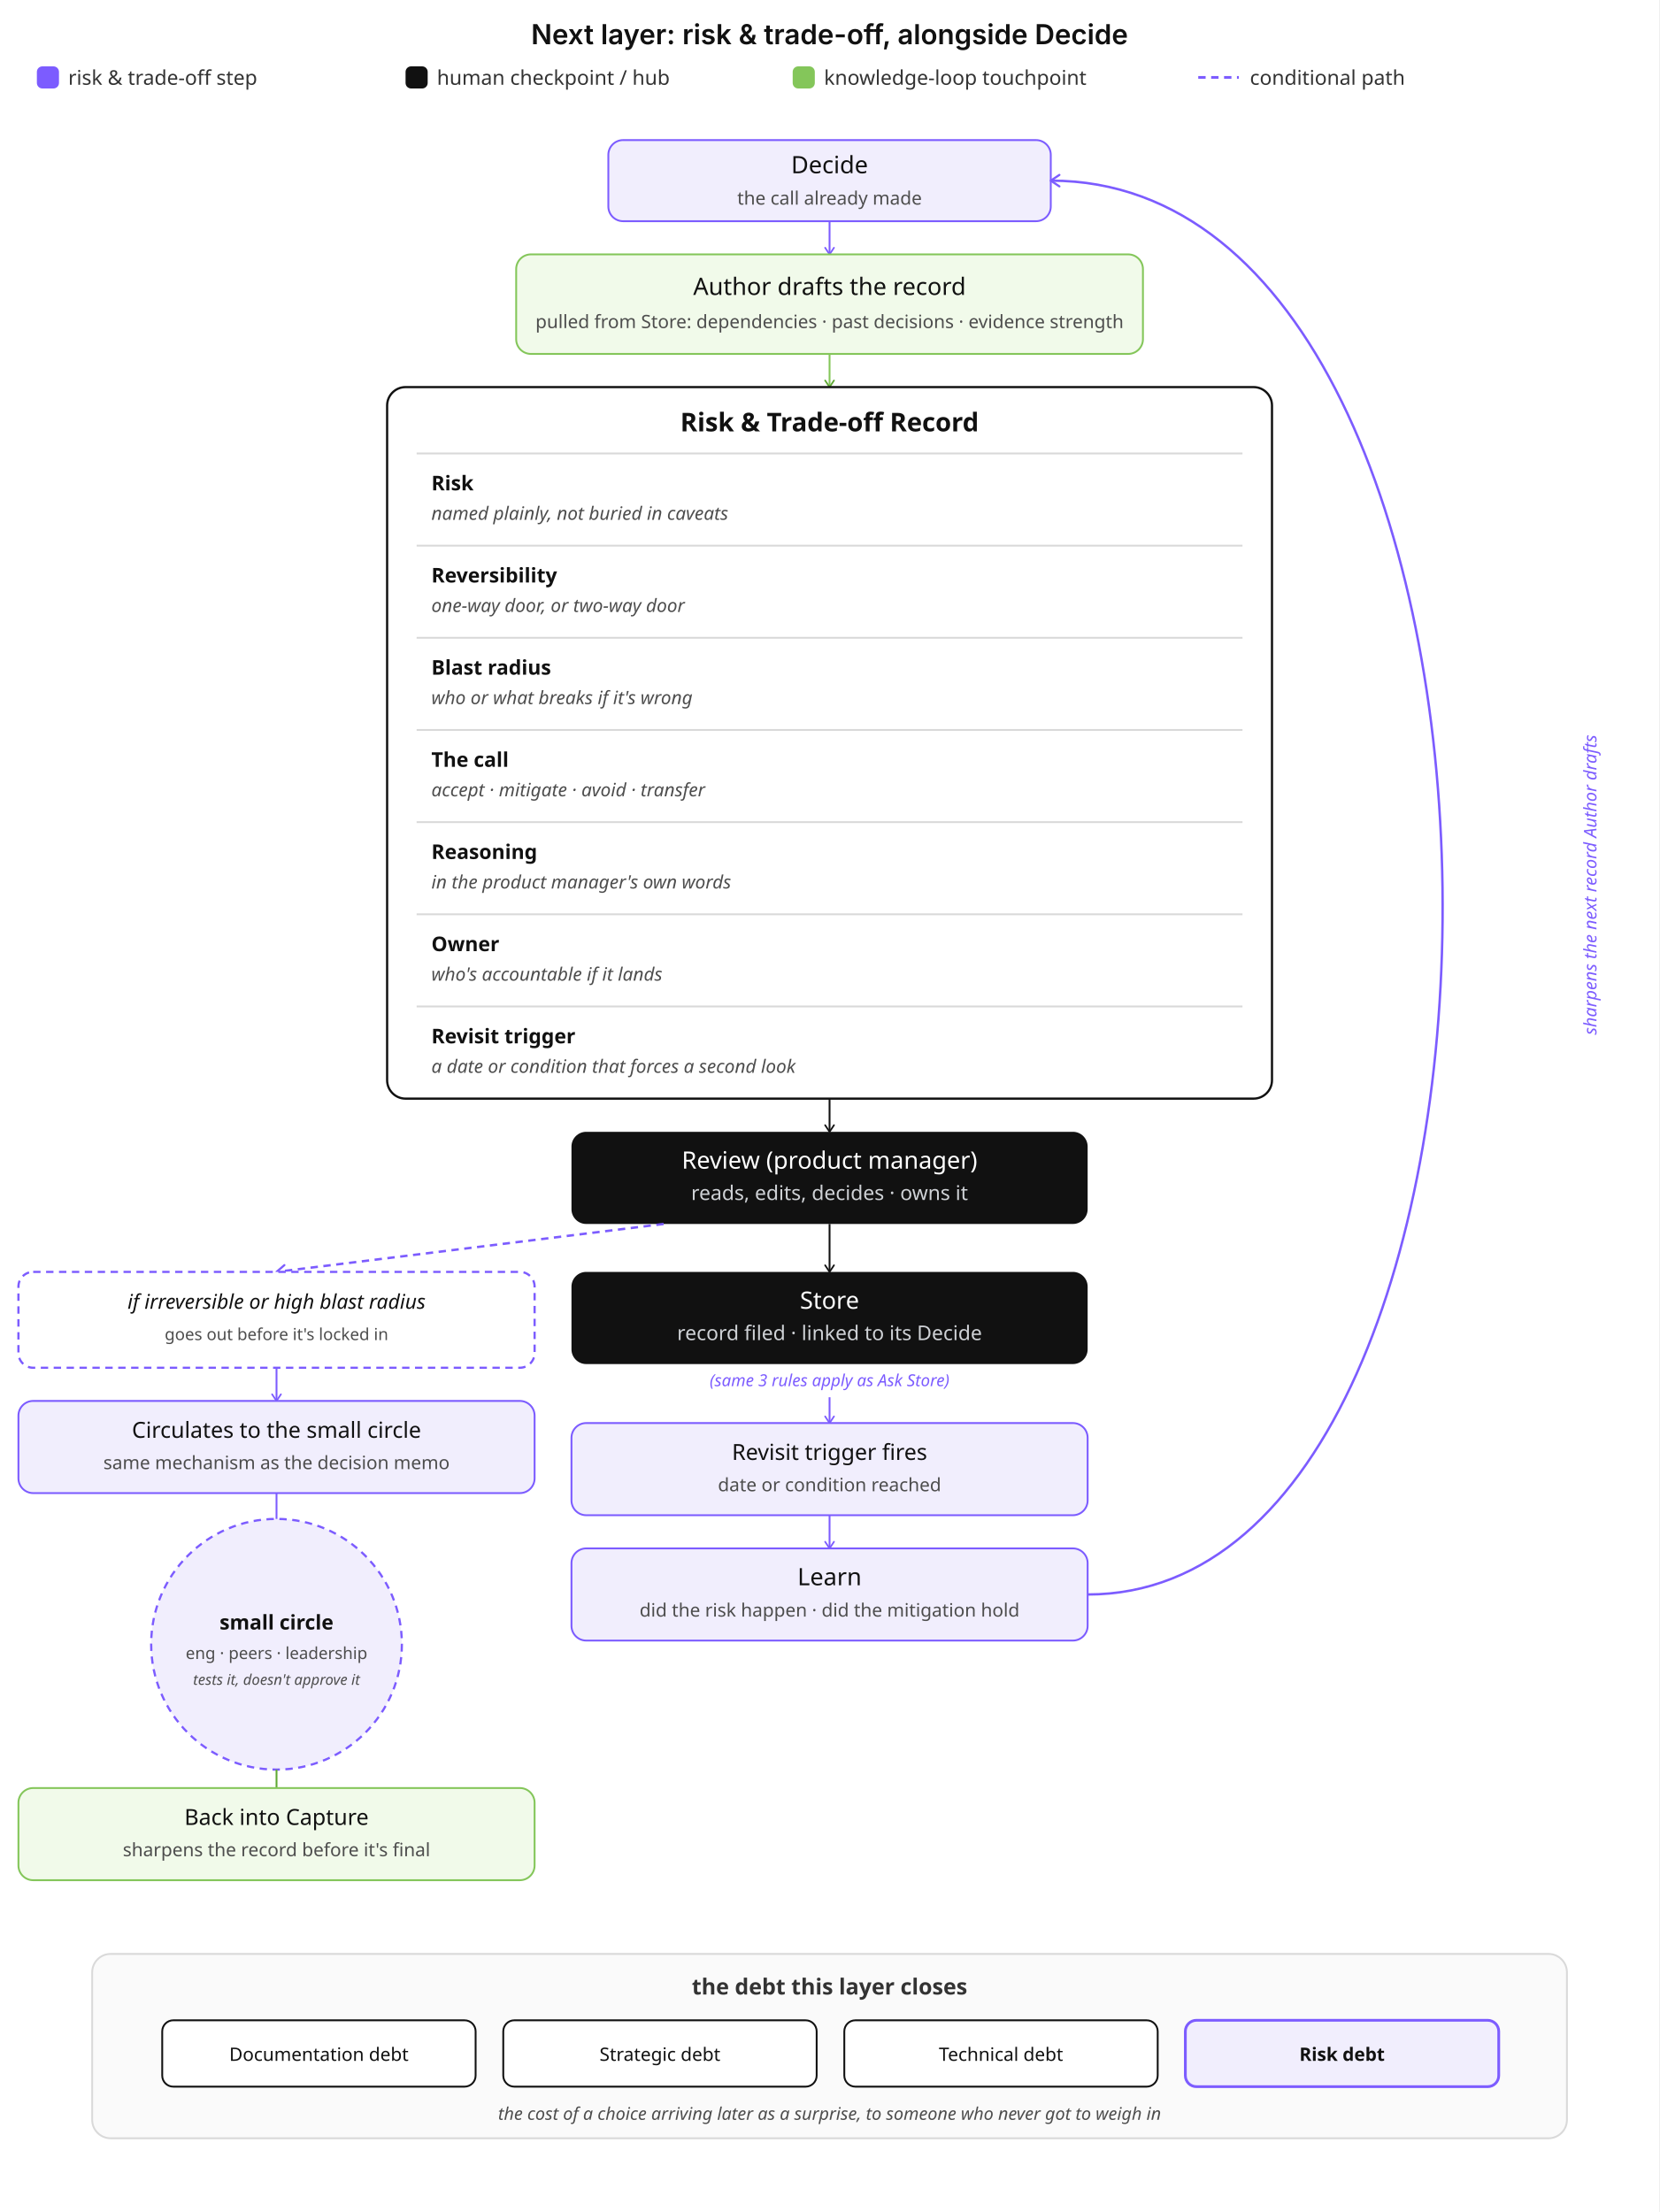
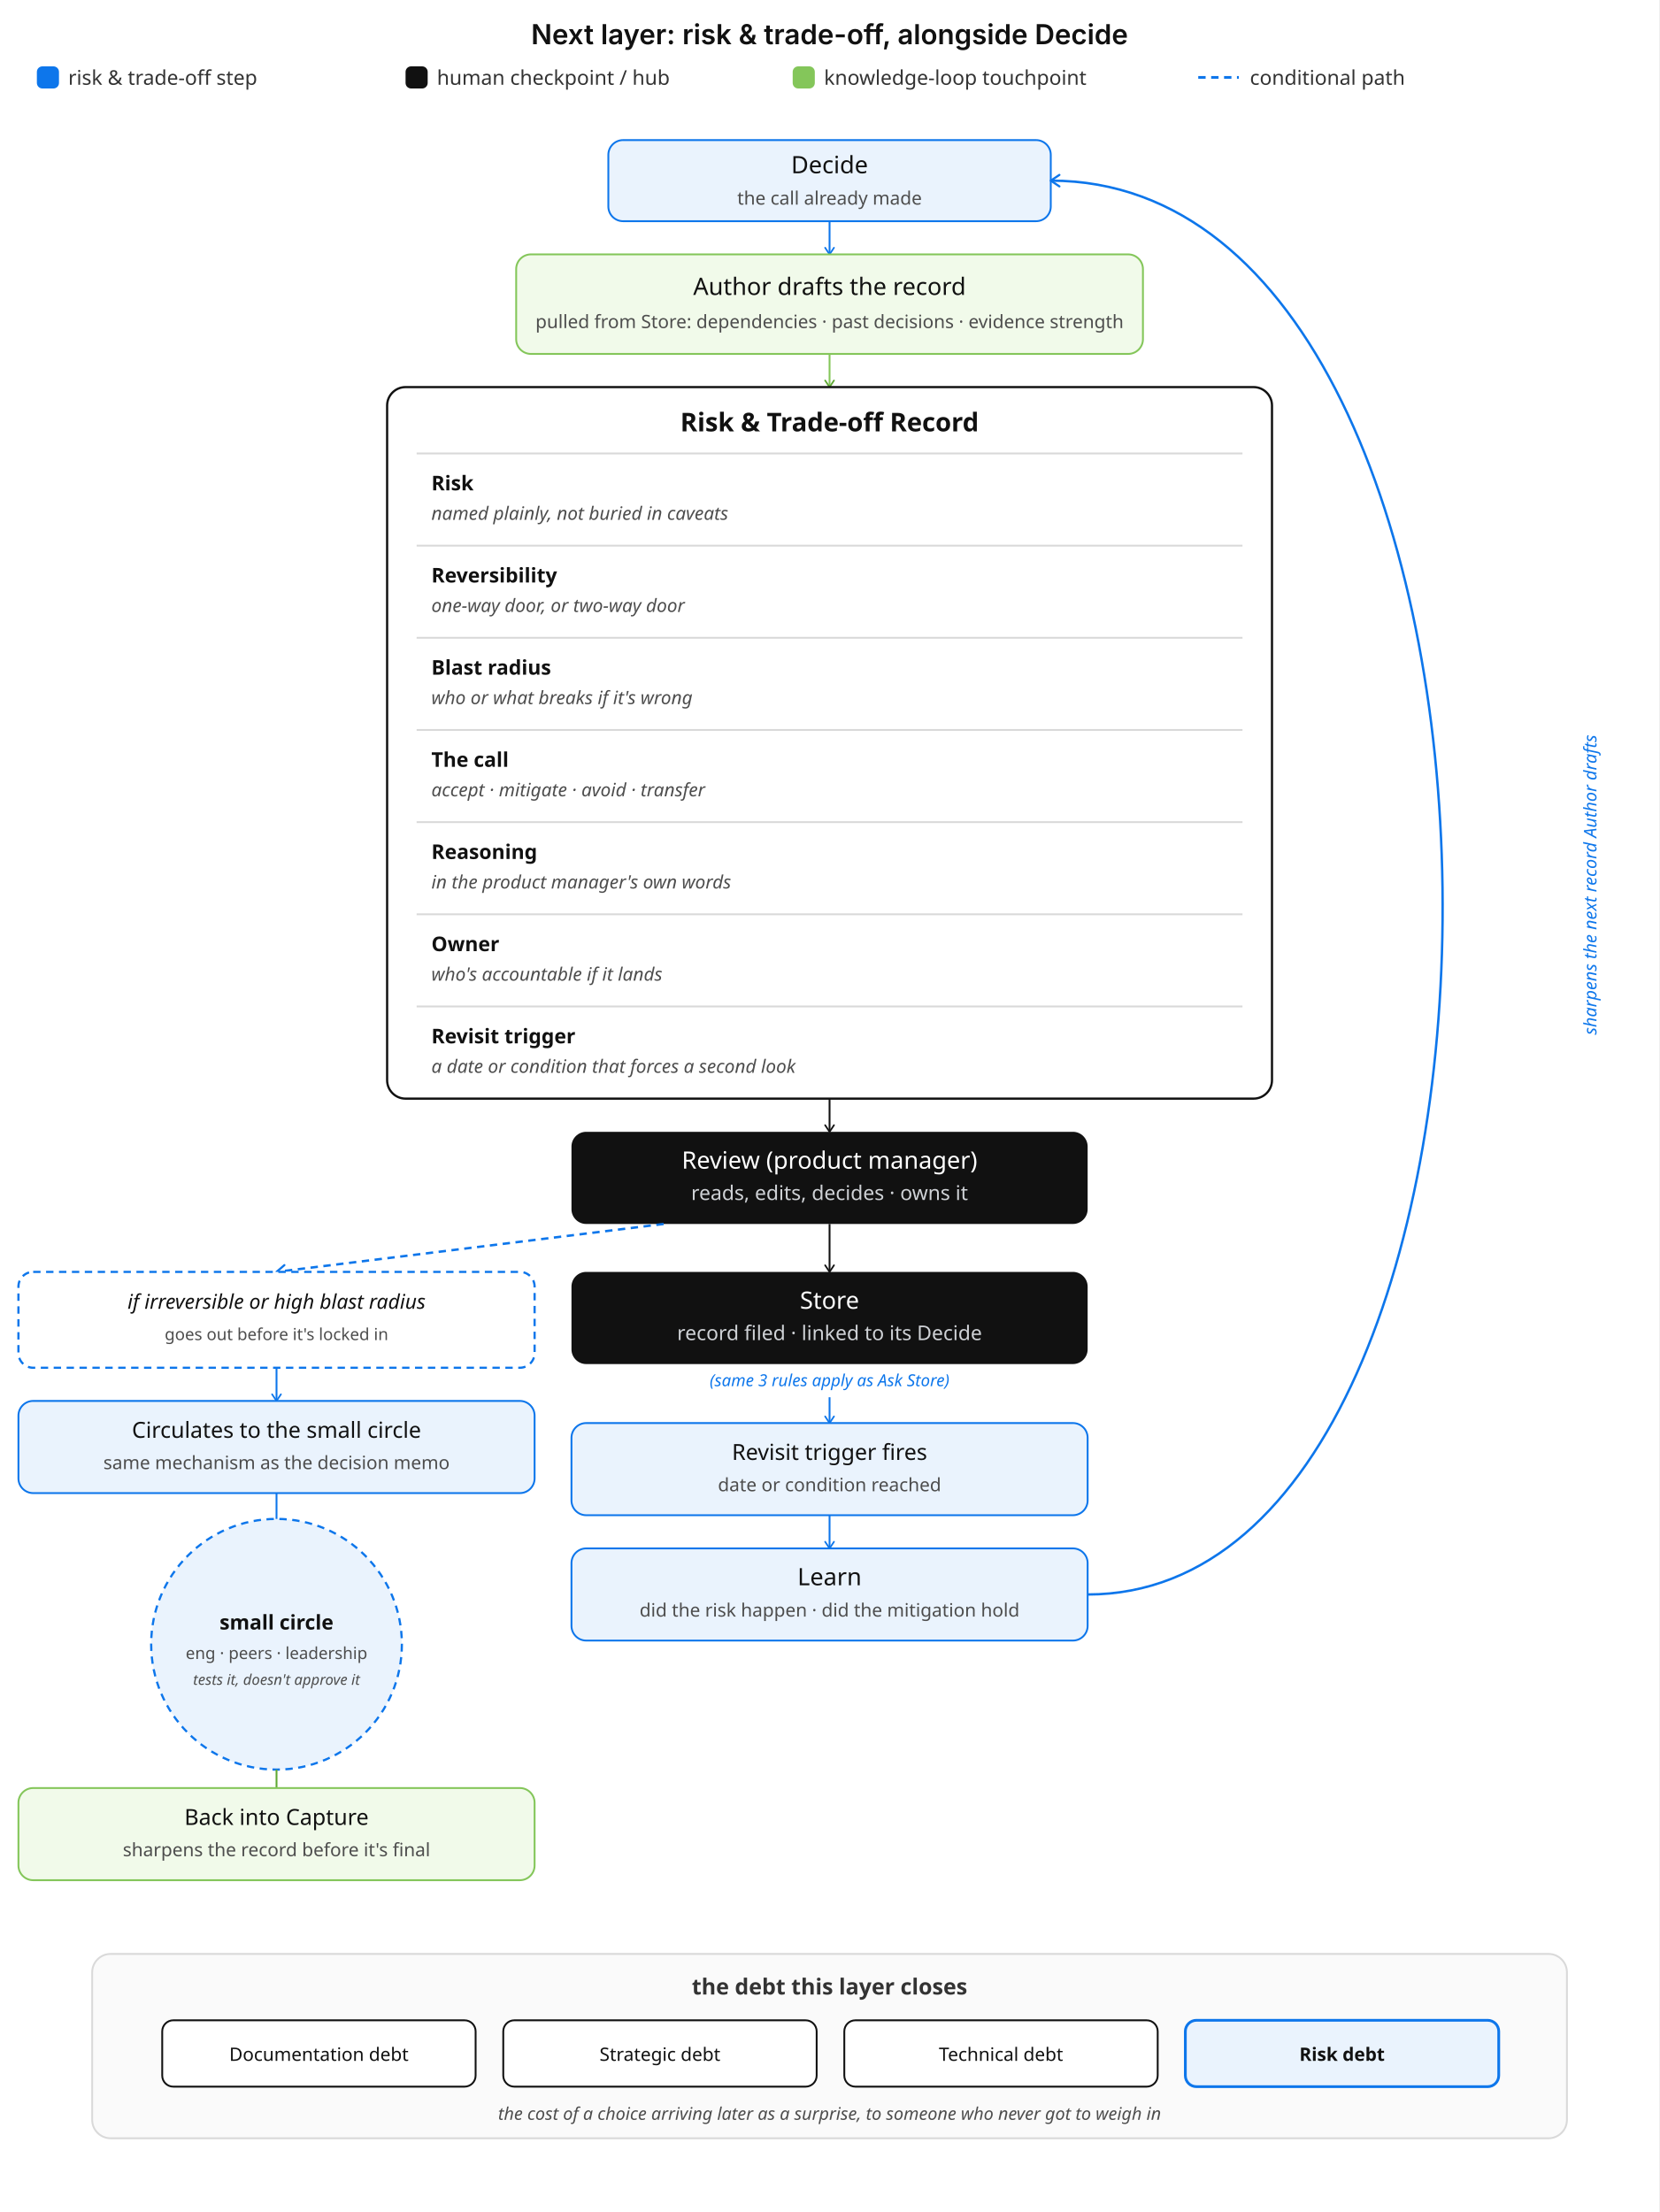
<svg xmlns="http://www.w3.org/2000/svg" width="100%" viewBox="0 0 900 1200" role="img">
  <rect x="0" y="0" width="900" height="1200" fill="#FFFFFF" />
  <text x="450" y="24" text-anchor="middle" style="font-family:'Anthropic Sans', -apple-system, BlinkMacSystemFont, 'Segoe UI', sans-serif;font-size:15px;font-weight:600;fill:#111111">Next layer: risk &amp; trade-off, alongside Decide</text>
-   <rect x="20" y="36" width="12" height="12" rx="3" fill="#7c5cff" />
+   <rect x="20" y="36" width="12" height="12" rx="3" fill="#0d76eb" />
  <text x="37" y="46" style="font-family:'Anthropic Sans', sans-serif;font-size:11px;fill:#333333">risk &amp; trade-off step</text>
  <rect x="220" y="36" width="12" height="12" rx="3" fill="#111111" />
  <text x="237" y="46" style="font-family:'Anthropic Sans', sans-serif;font-size:11px;fill:#333333">human checkpoint / hub</text>
  <rect x="430" y="36" width="12" height="12" rx="3" fill="#84c65a" />
  <text x="447" y="46" style="font-family:'Anthropic Sans', sans-serif;font-size:11px;fill:#333333">knowledge-loop touchpoint</text>
-   <line x1="650" y1="42" x2="672" y2="42" stroke="#7c5cff" stroke-width="1.5" stroke-dasharray="4 3" />
+   <line x1="650" y1="42" x2="672" y2="42" stroke="#0d76eb" stroke-width="1.5" stroke-dasharray="4 3" />
  <text x="678" y="46" style="font-family:'Anthropic Sans', sans-serif;font-size:11px;fill:#333333">conditional path</text>
  <defs>
    <marker id="arrowPurple" viewBox="0 0 10 10" refX="8" refY="5" markerWidth="6" markerHeight="6" orient="auto-start-reverse">
-       <path d="M2 1L8 5L2 9" fill="none" stroke="#7c5cff" stroke-width="1.5" stroke-linecap="round" stroke-linejoin="round" />
+       <path d="M2 1L8 5L2 9" fill="none" stroke="#0d76eb" stroke-width="1.5" stroke-linecap="round" stroke-linejoin="round" />
    </marker>
    <marker id="arrowBlack" viewBox="0 0 10 10" refX="8" refY="5" markerWidth="6" markerHeight="6" orient="auto-start-reverse">
      <path d="M2 1L8 5L2 9" fill="none" stroke="#111111" stroke-width="1.5" stroke-linecap="round" stroke-linejoin="round" />
    </marker>
    <marker id="arrowGreen" viewBox="0 0 10 10" refX="8" refY="5" markerWidth="6" markerHeight="6" orient="auto-start-reverse">
      <path d="M2 1L8 5L2 9" fill="none" stroke="#5fa834" stroke-width="1.5" stroke-linecap="round" stroke-linejoin="round" />
    </marker>
  </defs>
-   <rect x="330" y="76" width="240" height="44" rx="8" fill="#F1EEFD" stroke="#7c5cff" stroke-width="1" />
+   <rect x="330" y="76" width="240" height="44" rx="8" fill="#EAF3FD" stroke="#0d76eb" stroke-width="1" />
  <text x="450" y="94" text-anchor="middle" style="font-family:'Anthropic Sans', sans-serif;font-size:13px;font-weight:500;fill:#111111">Decide</text>
  <text x="450" y="111" text-anchor="middle" style="font-family:'Anthropic Sans', sans-serif;font-size:10px;fill:#4d4d4d">the call already made</text>
-   <line x1="450" y1="120" x2="450" y2="138" stroke="#7c5cff" stroke-width="1" marker-end="url(#arrowPurple)" />
+   <line x1="450" y1="120" x2="450" y2="138" stroke="#0d76eb" stroke-width="1" marker-end="url(#arrowPurple)" />
  <rect x="280" y="138" width="340" height="54" rx="8" fill="#F1FAEA" stroke="#84c65a" stroke-width="1" />
  <text x="450" y="160" text-anchor="middle" style="font-family:'Anthropic Sans', sans-serif;font-size:13px;font-weight:500;fill:#111111">Author drafts the record</text>
  <text x="450" y="178" text-anchor="middle" style="font-family:'Anthropic Sans', sans-serif;font-size:10px;fill:#4d4d4d">pulled from Store: dependencies · past decisions · evidence strength</text>
  <line x1="450" y1="192" x2="450" y2="210" stroke="#84c65a" stroke-width="1" marker-end="url(#arrowGreen)" />
  <rect x="210" y="210" width="480" height="386" rx="10" fill="#FFFFFF" stroke="#111111" stroke-width="1.2" />
  <text x="450" y="234" text-anchor="middle" style="font-family:'Anthropic Sans', sans-serif;font-size:14px;font-weight:600;fill:#111111">Risk &amp; Trade-off Record</text>
  <line x1="226" y1="246" x2="674" y2="246" stroke="#D9D9D9" stroke-width="1" />
  <g style="font-family:'Anthropic Sans', sans-serif">
    <text x="234" y="266" style="font-size:11px;font-weight:700;fill:#111111">Risk</text>
    <text x="234" y="282" style="font-size:10px;font-style:italic;fill:#4d4d4d">named plainly, not buried in caveats</text>
    <line x1="226" y1="296" x2="674" y2="296" stroke="#D9D9D9" stroke-width="1" />
    <text x="234" y="316" style="font-size:11px;font-weight:700;fill:#111111">Reversibility</text>
    <text x="234" y="332" style="font-size:10px;font-style:italic;fill:#4d4d4d">one-way door, or two-way door</text>
    <line x1="226" y1="346" x2="674" y2="346" stroke="#D9D9D9" stroke-width="1" />
    <text x="234" y="366" style="font-size:11px;font-weight:700;fill:#111111">Blast radius</text>
    <text x="234" y="382" style="font-size:10px;font-style:italic;fill:#4d4d4d">who or what breaks if it's wrong</text>
    <line x1="226" y1="396" x2="674" y2="396" stroke="#D9D9D9" stroke-width="1" />
    <text x="234" y="416" style="font-size:11px;font-weight:700;fill:#111111">The call</text>
    <text x="234" y="432" style="font-size:10px;font-style:italic;fill:#4d4d4d">accept · mitigate · avoid · transfer</text>
    <line x1="226" y1="446" x2="674" y2="446" stroke="#D9D9D9" stroke-width="1" />
    <text x="234" y="466" style="font-size:11px;font-weight:700;fill:#111111">Reasoning</text>
    <text x="234" y="482" style="font-size:10px;font-style:italic;fill:#4d4d4d">in the product manager's own words</text>
    <line x1="226" y1="496" x2="674" y2="496" stroke="#D9D9D9" stroke-width="1" />
    <text x="234" y="516" style="font-size:11px;font-weight:700;fill:#111111">Owner</text>
    <text x="234" y="532" style="font-size:10px;font-style:italic;fill:#4d4d4d">who's accountable if it lands</text>
    <line x1="226" y1="546" x2="674" y2="546" stroke="#D9D9D9" stroke-width="1" />
    <text x="234" y="566" style="font-size:11px;font-weight:700;fill:#111111">Revisit trigger</text>
    <text x="234" y="582" style="font-size:10px;font-style:italic;fill:#4d4d4d">a date or condition that forces a second look</text>
  </g>
  <line x1="450" y1="596" x2="450" y2="614" stroke="#111111" stroke-width="1" marker-end="url(#arrowBlack)" />
  <rect x="310" y="614" width="280" height="50" rx="8" fill="#111111" />
  <text x="450" y="634" text-anchor="middle" style="font-family:'Anthropic Sans', sans-serif;font-size:13px;font-weight:500;fill:#FFFFFF">Review (product manager)</text>
  <text x="450" y="651" text-anchor="middle" style="font-family:'Anthropic Sans', sans-serif;font-size:11px;fill:#cfd2d6">reads, edits, decides · owns it</text>
  <line x1="450" y1="664" x2="450" y2="690" stroke="#111111" stroke-width="1" marker-end="url(#arrowBlack)" />
-   <line x1="360" y1="664" x2="150" y2="690" stroke="#7c5cff" stroke-width="1.3" stroke-dasharray="4 3" marker-end="url(#arrowPurple)" />
-   <rect x="10" y="690" width="280" height="52" rx="8" fill="#FFFFFF" stroke="#7c5cff" stroke-width="1.2" stroke-dasharray="4 3" />
+   <line x1="360" y1="664" x2="150" y2="690" stroke="#0d76eb" stroke-width="1.3" stroke-dasharray="4 3" marker-end="url(#arrowPurple)" />
+   <rect x="10" y="690" width="280" height="52" rx="8" fill="#FFFFFF" stroke="#0d76eb" stroke-width="1.2" stroke-dasharray="4 3" />
  <text x="150" y="710" text-anchor="middle" style="font-family:'Anthropic Sans', sans-serif;font-size:11px;font-style:italic;fill:#111111">if irreversible or high blast radius</text>
  <text x="150" y="727" text-anchor="middle" style="font-family:'Anthropic Sans', sans-serif;font-size:9px;fill:#4d4d4d">goes out before it's locked in</text>
-   <line x1="150" y1="742" x2="150" y2="760" stroke="#7c5cff" stroke-width="1" marker-end="url(#arrowPurple)" />
-   <rect x="10" y="760" width="280" height="50" rx="8" fill="#F1EEFD" stroke="#7c5cff" stroke-width="1" />
+   <line x1="150" y1="742" x2="150" y2="760" stroke="#0d76eb" stroke-width="1" marker-end="url(#arrowPurple)" />
+   <rect x="10" y="760" width="280" height="50" rx="8" fill="#EAF3FD" stroke="#0d76eb" stroke-width="1" />
  <text x="150" y="780" text-anchor="middle" style="font-family:'Anthropic Sans', sans-serif;font-size:12px;font-weight:500;fill:#111111">Circulates to the small circle</text>
  <text x="150" y="797" text-anchor="middle" style="font-family:'Anthropic Sans', sans-serif;font-size:10px;fill:#4d4d4d">same mechanism as the decision memo</text>
-   <line x1="150" y1="810" x2="150" y2="828" stroke="#7c5cff" stroke-width="1" marker-end="url(#arrowPurple)" />
-   <circle cx="150" cy="892" r="68" fill="#F1EEFD" stroke="#7c5cff" stroke-width="1.2" stroke-dasharray="4 3" />
+   <line x1="150" y1="810" x2="150" y2="828" stroke="#0d76eb" stroke-width="1" marker-end="url(#arrowPurple)" />
+   <circle cx="150" cy="892" r="68" fill="#EAF3FD" stroke="#0d76eb" stroke-width="1.2" stroke-dasharray="4 3" />
  <text x="150" y="884" text-anchor="middle" style="font-family:'Anthropic Sans', sans-serif;font-size:11px;font-weight:700;fill:#111111">small circle</text>
  <text x="150" y="900" text-anchor="middle" style="font-family:'Anthropic Sans', sans-serif;font-size:9px;fill:#4d4d4d">eng · peers · leadership</text>
  <text x="150" y="914" text-anchor="middle" style="font-family:'Anthropic Sans', sans-serif;font-size:8px;font-style:italic;fill:#4d4d4d">tests it, doesn't approve it</text>
  <line x1="150" y1="960" x2="150" y2="978" stroke="#5fa834" stroke-width="1" marker-end="url(#arrowGreen)" />
  <rect x="10" y="970" width="280" height="50" rx="8" fill="#F1FAEA" stroke="#84c65a" stroke-width="1" />
  <text x="150" y="990" text-anchor="middle" style="font-family:'Anthropic Sans', sans-serif;font-size:12px;font-weight:500;fill:#111111">Back into Capture</text>
  <text x="150" y="1007" text-anchor="middle" style="font-family:'Anthropic Sans', sans-serif;font-size:10px;fill:#4d4d4d">sharpens the record before it's final</text>
  <line x1="540" y1="664" x2="620" y2="664" stroke="none" />
  <rect x="310" y="690" width="280" height="50" rx="8" fill="#111111" />
  <text x="450" y="710" text-anchor="middle" style="font-family:'Anthropic Sans', sans-serif;font-size:13px;font-weight:500;fill:#FFFFFF">Store</text>
  <text x="450" y="727" text-anchor="middle" style="font-family:'Anthropic Sans', sans-serif;font-size:11px;fill:#cfd2d6">record filed · linked to its Decide</text>
-   <text x="450" y="752" text-anchor="middle" style="font-family:'Anthropic Sans', sans-serif;font-size:9px;font-style:italic;fill:#7c5cff">(same 3 rules apply as Ask Store)</text>
-   <line x1="450" y1="758" x2="450" y2="772" stroke="#7c5cff" stroke-width="1" marker-end="url(#arrowPurple)" />
-   <rect x="310" y="772" width="280" height="50" rx="8" fill="#F1EEFD" stroke="#7c5cff" stroke-width="1" />
+   <text x="450" y="752" text-anchor="middle" style="font-family:'Anthropic Sans', sans-serif;font-size:9px;font-style:italic;fill:#0d76eb">(same 3 rules apply as Ask Store)</text>
+   <line x1="450" y1="758" x2="450" y2="772" stroke="#0d76eb" stroke-width="1" marker-end="url(#arrowPurple)" />
+   <rect x="310" y="772" width="280" height="50" rx="8" fill="#EAF3FD" stroke="#0d76eb" stroke-width="1" />
  <text x="450" y="792" text-anchor="middle" style="font-family:'Anthropic Sans', sans-serif;font-size:12px;font-weight:500;fill:#111111">Revisit trigger fires</text>
  <text x="450" y="809" text-anchor="middle" style="font-family:'Anthropic Sans', sans-serif;font-size:10px;fill:#4d4d4d">date or condition reached</text>
-   <line x1="450" y1="822" x2="450" y2="840" stroke="#7c5cff" stroke-width="1" marker-end="url(#arrowPurple)" />
-   <rect x="310" y="840" width="280" height="50" rx="8" fill="#F1EEFD" stroke="#7c5cff" stroke-width="1" />
+   <line x1="450" y1="822" x2="450" y2="840" stroke="#0d76eb" stroke-width="1" marker-end="url(#arrowPurple)" />
+   <rect x="310" y="840" width="280" height="50" rx="8" fill="#EAF3FD" stroke="#0d76eb" stroke-width="1" />
  <text x="450" y="860" text-anchor="middle" style="font-family:'Anthropic Sans', sans-serif;font-size:13px;font-weight:500;fill:#111111">Learn</text>
  <text x="450" y="877" text-anchor="middle" style="font-family:'Anthropic Sans', sans-serif;font-size:10px;fill:#4d4d4d">did the risk happen · did the mitigation hold</text>
-   <path d="M590 865 C 850 865, 850 98, 570 98" fill="none" stroke="#7c5cff" stroke-width="1.3" marker-end="url(#arrowPurple)" />
-   <text x="866" y="480" text-anchor="middle" transform="rotate(-90 866 480)" style="font-family:'Anthropic Sans', sans-serif;font-size:9.5px;font-style:italic;fill:#7c5cff">sharpens the next record Author drafts</text>
+   <path d="M590 865 C 850 865, 850 98, 570 98" fill="none" stroke="#0d76eb" stroke-width="1.3" marker-end="url(#arrowPurple)" />
+   <text x="866" y="480" text-anchor="middle" transform="rotate(-90 866 480)" style="font-family:'Anthropic Sans', sans-serif;font-size:9.5px;font-style:italic;fill:#0d76eb">sharpens the next record Author drafts</text>
  <rect x="50" y="1060" width="800" height="100" rx="10" fill="#FAFAFA" stroke="#D9D9D9" stroke-width="1" />
  <text x="450" y="1082" text-anchor="middle" style="font-family:'Anthropic Sans', sans-serif;font-size:12px;font-weight:600;fill:#333333">the debt this layer closes</text>
  <rect x="88" y="1096" width="170" height="36" rx="6" fill="#FFFFFF" stroke="#111111" stroke-width="1" />
  <text x="173" y="1118" text-anchor="middle" style="font-family:'Anthropic Sans', sans-serif;font-size:10px;fill:#111111">Documentation debt</text>
  <rect x="273" y="1096" width="170" height="36" rx="6" fill="#FFFFFF" stroke="#111111" stroke-width="1" />
  <text x="358" y="1118" text-anchor="middle" style="font-family:'Anthropic Sans', sans-serif;font-size:10px;fill:#111111">Strategic debt</text>
  <rect x="458" y="1096" width="170" height="36" rx="6" fill="#FFFFFF" stroke="#111111" stroke-width="1" />
  <text x="543" y="1118" text-anchor="middle" style="font-family:'Anthropic Sans', sans-serif;font-size:10px;fill:#111111">Technical debt</text>
-   <rect x="643" y="1096" width="170" height="36" rx="6" fill="#F1EEFD" stroke="#7c5cff" stroke-width="1.5" />
+   <rect x="643" y="1096" width="170" height="36" rx="6" fill="#EAF3FD" stroke="#0d76eb" stroke-width="1.5" />
  <text x="728" y="1118" text-anchor="middle" style="font-family:'Anthropic Sans', sans-serif;font-size:10px;font-weight:600;fill:#111111">Risk debt</text>
  <text x="450" y="1150" text-anchor="middle" style="font-family:'Anthropic Sans', sans-serif;font-size:9.5px;font-style:italic;fill:#4d4d4d">the cost of a choice arriving later as a surprise, to someone who never got to weigh in</text>
</svg>
